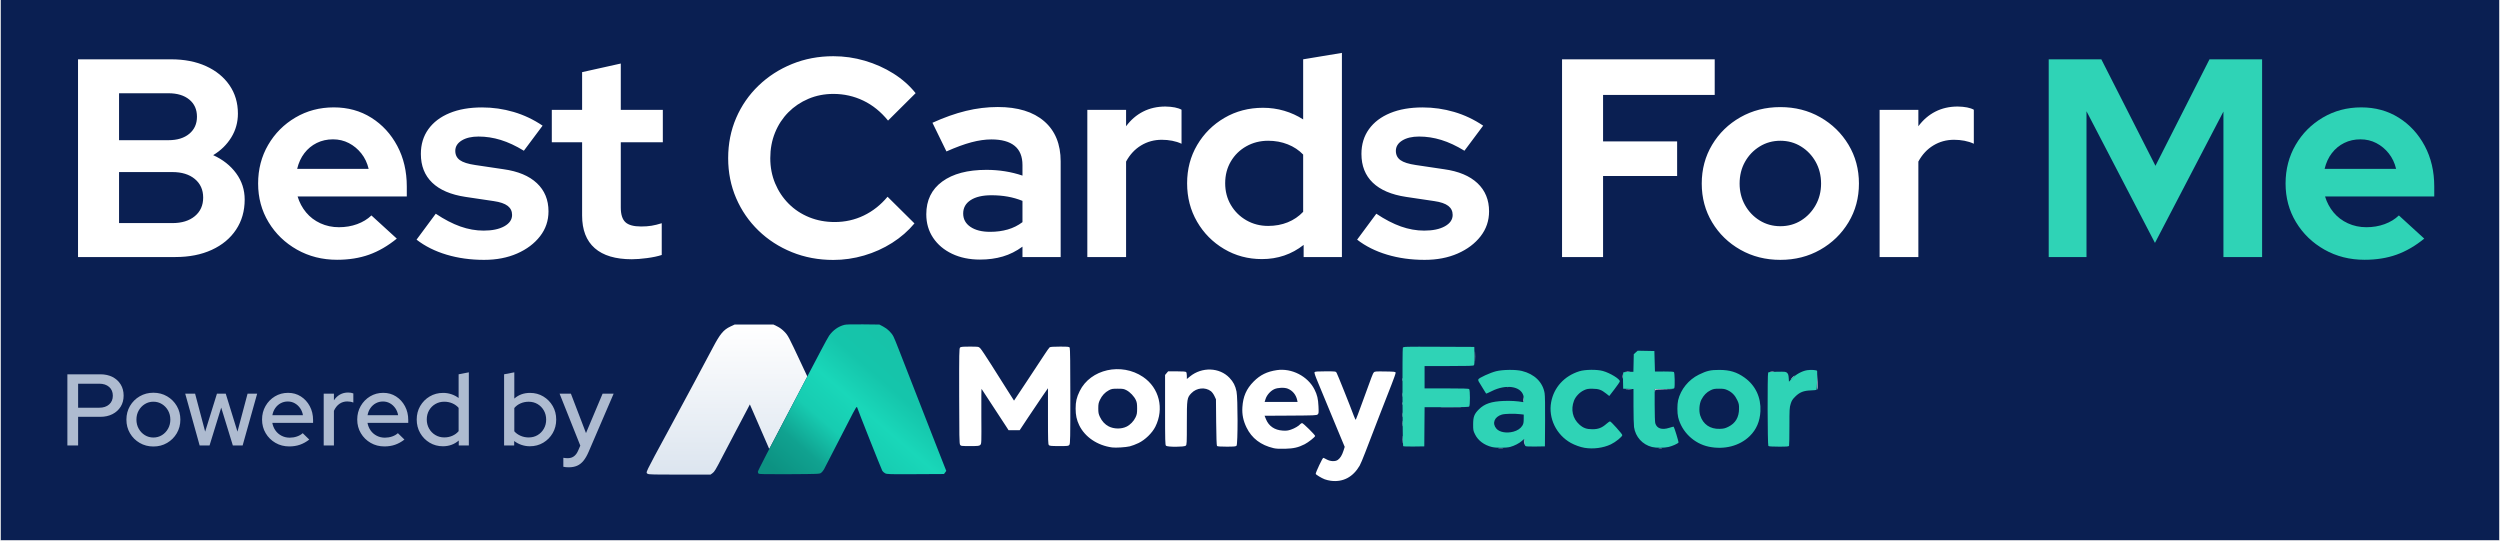
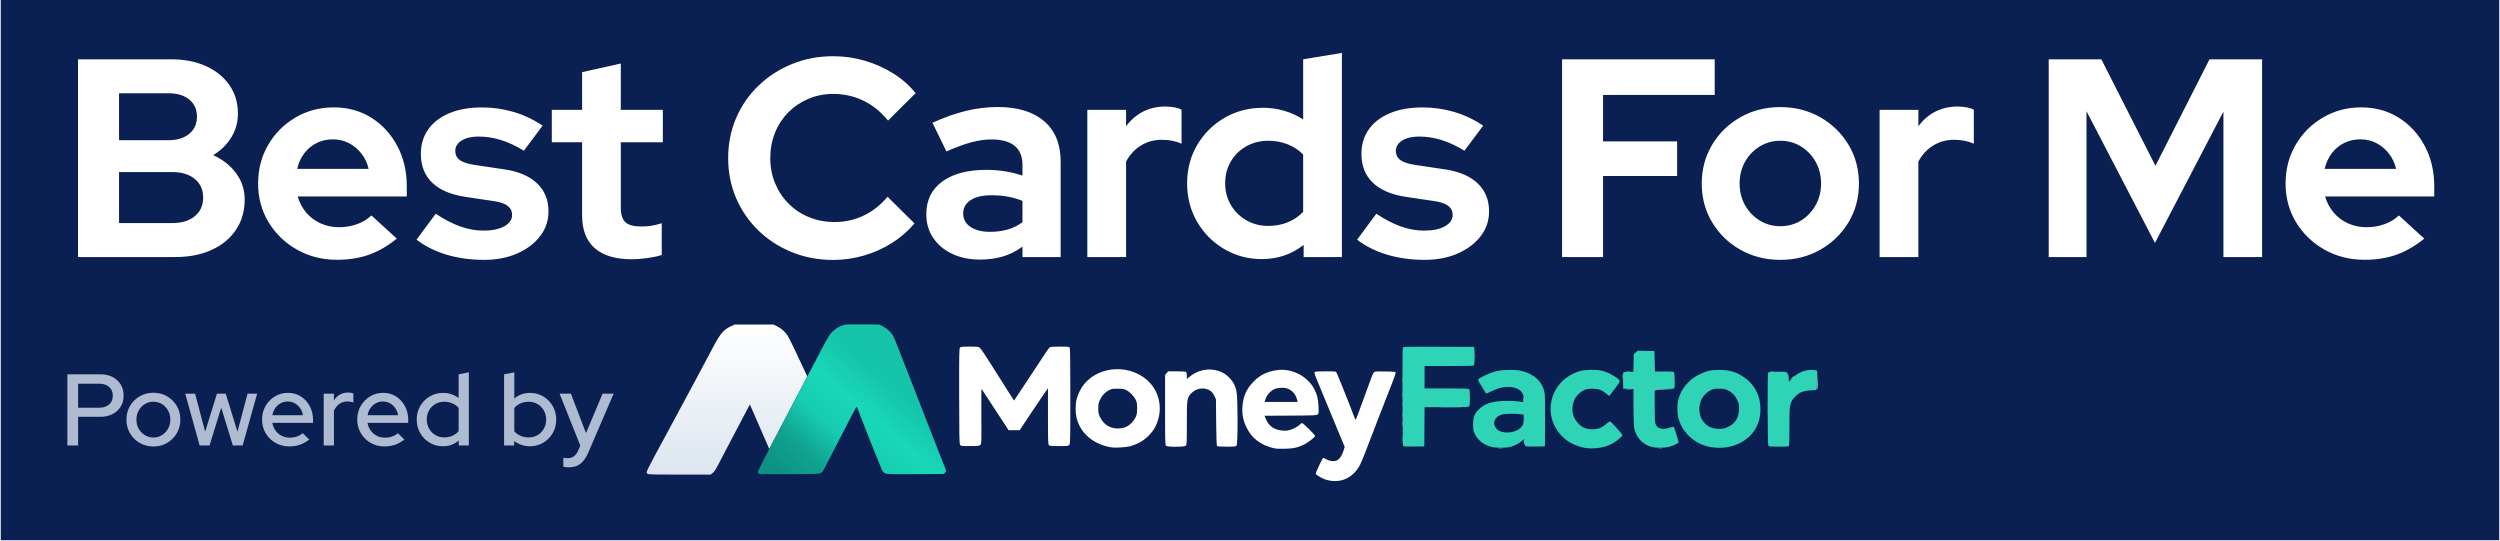
<svg xmlns="http://www.w3.org/2000/svg" viewBox="-30.0 -30.0 1263.6 273.2" width="2527" height="546" role="img" aria-label="Best Cards For Me, Powered by MoneyFactor">
  <defs>
    <linearGradient id="gwsdark" x1="0" y1="0" x2="0" y2="1">
      <stop offset="0" stop-color="#FFFFFF" />
      <stop offset="1" stop-color="#DCE5EF" />
    </linearGradient>
    <linearGradient id="gtsdark" gradientUnits="userSpaceOnUse" x1="339.1" y1="501.7" x2="532.6" y2="279.6">
      <stop offset="0.00" stop-color="#0C9282" />
      <stop offset="0.20" stop-color="#10A290" />
      <stop offset="0.40" stop-color="#17CCB1" />
      <stop offset="0.60" stop-color="#19D7B9" />
      <stop offset="0.80" stop-color="#15C5AB" />
      <stop offset="1.00" stop-color="#17C3A9" />
    </linearGradient>
  </defs>
  <rect x="-30.0" y="-30.0" width="1263.6" height="273.2" fill="#0A1F52" />
  <path fill="#FFFFFF" d="M9.05 100.0V0.0H56.087Q66.211 0.0 73.796 3.451Q81.38 6.901 85.648 13.098Q89.916 19.294 89.916 27.459Q89.916 34.044 86.563 39.502Q83.209 44.96 77.401 48.473Q84.759 51.803 89.049 57.678Q93.34 63.553 93.34 70.934Q93.34 79.608 88.972 86.17Q84.604 92.732 76.704 96.366Q68.805 100.0 58.314 100.0ZM29.799 40.903H54.797Q61.433 40.903 65.32 37.666Q69.207 34.429 69.207 29.034Q69.207 23.537 65.32 20.351Q61.433 17.165 54.797 17.165H29.799ZM29.799 82.835H56.739Q63.901 82.835 68.124 79.334Q72.346 75.833 72.346 69.93Q72.346 64.026 68.124 60.525Q63.901 57.024 56.739 57.024H29.799ZM140.07 101.388Q128.861 101.388 119.786 96.255Q110.71 91.121 105.423 82.384Q100.135 73.648 100.135 62.809Q100.135 52.01 105.208 43.294Q110.282 34.577 119 29.444Q127.718 24.31 138.396 24.31Q149.097 24.31 157.406 29.546Q165.716 34.783 170.524 43.807Q175.332 52.831 175.332 64.348V69.378H120.107Q121.477 73.915 124.402 77.435Q127.326 80.954 131.644 82.937Q135.962 84.919 141.012 84.919Q145.968 84.919 150.227 83.359Q154.487 81.799 157.443 78.964L170.274 90.684Q163.453 96.241 156.234 98.815Q149.016 101.388 140.07 101.388ZM119.879 55.408H156.038Q154.976 50.93 152.337 47.603Q149.698 44.276 146.032 42.373Q142.366 40.471 138.008 40.471Q133.507 40.471 129.801 42.302Q126.095 44.133 123.538 47.46Q120.982 50.787 119.879 55.408ZM214.409 101.429Q204.217 101.429 195.457 98.808Q186.696 96.187 180.264 91.209L189.976 78.092Q196.515 82.459 202.413 84.548Q208.31 86.638 214.185 86.638Q220.704 86.638 224.645 84.452Q228.585 82.266 228.585 78.706Q228.585 75.839 226.346 74.12Q224.107 72.4 219.302 71.708L205.026 69.584Q193.901 67.909 188.174 62.385Q182.447 56.861 182.447 47.857Q182.447 40.626 186.234 35.347Q190.022 30.068 196.966 27.2Q203.909 24.332 213.409 24.332Q221.574 24.332 229.354 26.618Q237.135 28.903 244.014 33.555L234.543 46.239Q228.441 42.507 222.849 40.784Q217.258 39.06 211.606 39.06Q206.332 39.06 203.095 41.063Q199.857 43.066 199.857 46.3Q199.857 49.31 202.179 50.989Q204.501 52.668 209.962 53.463L224.238 55.587Q235.26 57.119 241.13 62.643Q247 68.167 247 76.903Q247 83.97 242.733 89.483Q238.465 94.996 231.144 98.212Q223.823 101.429 214.409 101.429ZM289.135 101.121Q276.771 101.121 270.385 95.512Q264.0 89.903 264.0 79.012V41.944H248.674V25.555H264.0V6.489L283.562 2.133V25.555H304.825V41.944H283.562V74.964Q283.562 80.165 285.876 82.357Q288.191 84.549 293.843 84.549Q296.741 84.549 299.098 84.172Q301.455 83.795 304.272 82.897V98.956Q301.25 99.956 296.815 100.538Q292.38 101.121 289.135 101.121ZM391.062 101.469Q379.795 101.469 370.11 97.54Q360.425 93.612 353.179 86.592Q345.934 79.571 341.902 70.214Q337.871 60.857 337.871 50.0Q337.871 39.04 341.902 29.683Q345.934 20.326 353.23 13.306Q360.527 6.286 370.212 2.357Q379.897 -1.571 391.062 -1.571Q399.227 -1.571 407.006 0.716Q414.785 3.004 421.409 7.16Q428.034 11.316 432.686 17.115L418.73 30.986Q413.284 24.272 406.2 20.885Q399.117 17.499 391.062 17.499Q384.298 17.499 378.46 19.975Q372.622 22.451 368.302 26.811Q363.982 31.171 361.578 37.081Q359.173 42.99 359.173 50.0Q359.173 56.867 361.629 62.745Q364.085 68.624 368.476 73.035Q372.867 77.447 378.828 79.871Q384.789 82.296 391.759 82.296Q399.608 82.296 406.446 79.012Q413.284 75.728 418.485 69.505L432.093 82.988Q427.4 88.644 420.827 92.82Q414.254 96.996 406.598 99.232Q398.942 101.469 391.062 101.469ZM465.223 101.286Q457.264 101.286 451.13 98.366Q444.996 95.447 441.536 90.282Q438.076 85.117 438.076 78.38Q438.076 67.724 446.15 61.816Q454.223 55.907 468.495 55.907Q478.117 55.907 486.724 58.815V53.491Q486.724 46.972 482.739 43.744Q478.755 40.515 471.008 40.515Q466.338 40.515 460.878 41.964Q455.419 43.413 448.272 46.596L441.193 32.091Q450.036 28.068 458.096 26.098Q466.155 24.127 474.266 24.127Q489.376 24.127 497.708 31.325Q506.04 38.523 506.04 51.652V100.0H486.724V94.744Q482.072 98.169 476.8 99.727Q471.527 101.286 465.223 101.286ZM456.737 77.992Q456.737 82.247 460.423 84.75Q464.109 87.253 470.364 87.253Q475.151 87.253 479.257 86.074Q483.362 84.895 486.724 82.354V71.594Q483.117 70.133 479.245 69.443Q475.374 68.753 471.038 68.753Q464.314 68.753 460.525 71.204Q456.737 73.656 456.737 77.992ZM519.523 100.0V25.555H539.125V33.851Q542.718 28.998 547.739 26.44Q552.759 23.881 559.022 23.881Q564.481 23.984 567.173 25.497V42.702Q565.008 41.68 562.433 41.189Q559.857 40.698 557.179 40.698Q551.429 40.698 546.705 43.56Q541.982 46.423 539.125 51.718V100.0ZM607.839 101.04Q597.326 101.04 588.69 95.921Q580.054 90.802 575.023 82.123Q569.992 73.443 569.992 62.706Q569.992 51.97 575.085 43.325Q580.179 34.68 588.901 29.598Q597.623 24.515 608.392 24.515Q613.926 24.515 619.081 26.022Q624.237 27.529 628.684 30.4V0.0L648.286 -3.25V100.0H628.93V93.865Q619.809 101.04 607.839 101.04ZM610.994 84.263Q616.374 84.263 620.877 82.442Q625.38 80.62 628.684 77.137V48.173Q625.483 44.833 620.899 43.011Q616.314 41.189 610.994 41.189Q604.914 41.189 599.944 43.986Q594.975 46.782 592.11 51.648Q589.246 56.514 589.246 62.666Q589.246 68.787 592.13 73.683Q595.014 78.579 599.971 81.421Q604.929 84.263 610.994 84.263ZM690.123 101.429Q679.932 101.429 671.171 98.808Q662.41 96.187 655.978 91.209L665.69 78.092Q672.229 82.459 678.127 84.548Q684.024 86.638 689.899 86.638Q696.419 86.638 700.359 84.452Q704.3 82.266 704.3 78.706Q704.3 75.839 702.06 74.12Q699.821 72.4 695.016 71.708L680.74 69.584Q669.616 67.909 663.888 62.385Q658.161 56.861 658.161 47.857Q658.161 40.626 661.949 35.347Q665.736 30.068 672.68 27.2Q679.624 24.332 689.123 24.332Q697.288 24.332 705.068 26.618Q712.849 28.903 719.728 33.555L710.258 46.239Q704.155 42.507 698.563 40.784Q692.972 39.06 687.32 39.06Q682.046 39.06 678.809 41.063Q675.572 43.066 675.572 46.3Q675.572 49.31 677.893 50.989Q680.215 52.668 685.676 53.463L699.952 55.587Q710.974 57.119 716.844 62.643Q722.714 68.167 722.714 76.903Q722.714 83.97 718.447 89.483Q714.179 94.996 706.858 98.212Q699.537 101.429 690.123 101.429ZM759.622 100.0V0.0H836.837V18.026H780.37V41.529H817.827V59.002H780.37V100.0ZM870.03 101.429Q858.861 101.429 849.823 96.309Q840.784 91.189 835.531 82.433Q830.278 73.677 830.278 62.844Q830.278 52.01 835.531 43.225Q840.784 34.441 849.823 29.304Q858.861 24.167 870.03 24.167Q881.211 24.167 890.217 29.298Q899.224 34.428 904.503 43.202Q909.783 51.976 909.783 62.832Q909.783 73.688 904.503 82.44Q899.224 91.193 890.217 96.311Q881.211 101.429 870.03 101.429ZM870.03 84.406Q875.879 84.406 880.517 81.517Q885.155 78.628 887.894 73.738Q890.632 68.849 890.632 62.848Q890.632 56.736 887.901 51.856Q885.171 46.976 880.485 44.083Q875.8 41.189 870.042 41.189Q864.284 41.189 859.587 44.083Q854.889 46.976 852.159 51.838Q849.429 56.701 849.429 62.849Q849.429 68.846 852.159 73.733Q854.889 78.62 859.579 81.513Q864.268 84.406 870.03 84.406ZM920.237 100.0V25.555H939.839V33.851Q943.433 28.998 948.453 26.44Q953.473 23.881 959.737 23.881Q965.195 23.984 967.887 25.497V42.702Q965.722 41.68 963.147 41.189Q960.572 40.698 957.893 40.698Q952.143 40.698 947.42 43.56Q942.696 46.423 939.839 51.718V100.0Z" />
-   <path fill="#2FD3B6" d="M1005.765 100.0V0.0H1032.378L1059.749 53.863L1087.078 0.0H1113.692V100.0H1094.131V26.425L1059.503 92.857L1024.875 26.26V100.0ZM1165.499 101.388Q1154.29 101.388 1145.214 96.255Q1136.139 91.121 1130.851 82.384Q1125.563 73.648 1125.563 62.809Q1125.563 52.01 1130.637 43.294Q1135.71 34.577 1144.429 29.444Q1153.147 24.31 1163.825 24.31Q1174.525 24.31 1182.835 29.546Q1191.145 34.783 1195.953 43.807Q1200.761 52.831 1200.761 64.348V69.378H1145.535Q1146.906 73.915 1149.83 77.435Q1152.755 80.954 1157.073 82.937Q1161.39 84.919 1166.441 84.919Q1171.396 84.919 1175.656 83.359Q1179.915 81.799 1182.871 78.964L1195.702 90.684Q1188.881 96.241 1181.663 98.815Q1174.445 101.388 1165.499 101.388ZM1145.308 55.408H1181.467Q1180.404 50.93 1177.766 47.603Q1175.127 44.276 1171.461 42.373Q1167.795 40.471 1163.437 40.471Q1158.936 40.471 1155.229 42.302Q1151.523 44.133 1148.967 47.46Q1146.411 50.787 1145.308 55.408Z" />
+   <path fill="#FFFFFF" d="M1005.765 100.0V0.0H1032.378L1059.749 53.863L1087.078 0.0H1113.692V100.0H1094.131V26.425L1059.503 92.857L1024.875 26.26V100.0ZM1165.499 101.388Q1154.29 101.388 1145.214 96.255Q1136.139 91.121 1130.851 82.384Q1125.563 73.648 1125.563 62.809Q1125.563 52.01 1130.637 43.294Q1135.71 34.577 1144.429 29.444Q1153.147 24.31 1163.825 24.31Q1174.525 24.31 1182.835 29.546Q1191.145 34.783 1195.953 43.807Q1200.761 52.831 1200.761 64.348V69.378H1145.535Q1146.906 73.915 1149.83 77.435Q1152.755 80.954 1157.073 82.937Q1161.39 84.919 1166.441 84.919Q1171.396 84.919 1175.656 83.359Q1179.915 81.799 1182.871 78.964L1195.702 90.684Q1188.881 96.241 1181.663 98.815Q1174.445 101.388 1165.499 101.388ZM1145.308 55.408H1181.467Q1180.404 50.93 1177.766 47.603Q1175.127 44.276 1171.461 42.373Q1167.795 40.471 1163.437 40.471Q1158.936 40.471 1155.229 42.302Q1151.523 44.133 1148.967 47.46Q1146.411 50.787 1145.308 55.408Z" />
  <path fill="#AEBBD0" d="M3.666 195.31V159.31H20.306Q23.855 159.31 26.498 160.665Q29.142 162.02 30.628 164.445Q32.115 166.871 32.115 170.085Q32.115 173.253 30.628 175.671Q29.142 178.088 26.473 179.454Q23.803 180.819 20.306 180.819H9.096V195.31ZM9.096 176.213H19.781Q22.922 176.213 24.788 174.56Q26.653 172.907 26.653 170.136Q26.653 167.35 24.788 165.708Q22.922 164.065 19.781 164.065H9.096ZM47.166 195.824Q43.36 195.824 40.248 194.021Q37.137 192.218 35.329 189.134Q33.52 186.05 33.52 182.235Q33.52 178.419 35.329 175.331Q37.137 172.243 40.248 170.438Q43.36 168.632 47.166 168.632Q51.004 168.632 54.095 170.437Q57.187 172.242 58.999 175.328Q60.812 178.414 60.812 182.233Q60.812 186.052 58.999 189.135Q57.187 192.218 54.095 194.021Q51.004 195.824 47.166 195.824ZM47.166 191.284Q49.572 191.284 51.512 190.071Q53.451 188.859 54.597 186.806Q55.742 184.754 55.742 182.236Q55.742 179.67 54.598 177.634Q53.454 175.598 51.507 174.385Q49.56 173.172 47.168 173.172Q44.775 173.172 42.827 174.385Q40.878 175.598 39.734 177.632Q38.59 179.665 38.59 182.236Q38.59 184.754 39.734 186.806Q40.878 188.858 42.826 190.071Q44.773 191.284 47.166 191.284ZM70.565 195.31 63.267 169.11H68.26L73.35 188.304L79.314 169.11H83.761L89.689 188.32L94.799 169.11H99.653L92.304 195.31H87.352L81.47 176.157L75.568 195.31ZM115.859 195.788Q112.017 195.788 108.9 193.983Q105.783 192.177 103.955 189.097Q102.126 186.016 102.126 182.2Q102.126 178.419 103.877 175.357Q105.629 172.294 108.617 170.489Q111.605 168.684 115.278 168.684Q118.894 168.684 121.746 170.504Q124.598 172.325 126.264 175.434Q127.931 178.543 127.931 182.432V183.878H107.32Q107.706 186.026 108.909 187.723Q110.112 189.419 111.988 190.39Q113.865 191.362 116.091 191.362Q118.004 191.362 119.752 190.768Q121.5 190.174 122.693 189.089L126.002 192.321Q123.719 194.085 121.27 194.937Q118.822 195.788 115.859 195.788ZM107.345 180.008H122.809Q122.47 177.988 121.37 176.425Q120.269 174.862 118.671 173.963Q117.072 173.063 115.16 173.063Q113.196 173.063 111.561 173.937Q109.926 174.811 108.824 176.374Q107.721 177.936 107.345 180.008ZM133.307 195.31V169.11H138.475V172.483Q139.704 170.586 141.522 169.558Q143.34 168.529 145.66 168.529Q147.26 168.545 148.294 168.982V173.609Q147.579 173.306 146.802 173.172Q146.025 173.038 145.232 173.038Q142.99 173.038 141.247 174.261Q139.504 175.485 138.475 177.778V195.31ZM163.996 195.788Q160.154 195.788 157.037 193.983Q153.92 192.177 152.092 189.097Q150.263 186.016 150.263 182.2Q150.263 178.419 152.015 175.357Q153.766 172.294 156.754 170.489Q159.743 168.684 163.415 168.684Q167.031 168.684 169.883 170.504Q172.735 172.325 174.402 175.434Q176.068 178.543 176.068 182.432V183.878H155.457Q155.843 186.026 157.046 187.723Q158.249 189.419 160.126 190.39Q162.002 191.362 164.228 191.362Q166.141 191.362 167.889 190.768Q169.637 190.174 170.83 189.089L174.14 192.321Q171.856 194.085 169.407 194.937Q166.959 195.788 163.996 195.788ZM155.483 180.008H170.947Q170.607 177.988 169.507 176.425Q168.407 174.862 166.808 173.963Q165.209 173.063 163.297 173.063Q161.333 173.063 159.698 173.937Q158.063 174.811 156.961 176.374Q155.858 177.936 155.483 180.008ZM193.588 195.705Q189.91 195.705 186.89 193.902Q183.869 192.099 182.109 189.042Q180.349 185.985 180.349 182.184Q180.349 178.384 182.118 175.347Q183.888 172.309 186.921 170.512Q189.955 168.714 193.701 168.714Q195.85 168.714 197.853 169.375Q199.856 170.036 201.543 171.305V159.31L206.71 158.311V195.31H201.609V192.801Q198.262 195.705 193.588 195.705ZM194.273 191.233Q196.489 191.233 198.378 190.405Q200.267 189.578 201.543 188.066V176.287Q200.283 174.827 198.381 173.999Q196.48 173.172 194.273 173.172Q191.802 173.172 189.782 174.341Q187.763 175.509 186.599 177.543Q185.434 179.577 185.434 182.148Q185.434 184.715 186.602 186.768Q187.769 188.822 189.786 190.027Q191.804 191.233 194.273 191.233ZM224.542 195.31V159.31L229.709 158.311V171.588Q232.97 168.714 237.664 168.714Q241.393 168.714 244.387 170.52Q247.38 172.325 249.141 175.362Q250.903 178.399 250.903 182.2Q250.903 186 249.134 189.055Q247.364 192.11 244.348 193.908Q241.331 195.705 237.551 195.705Q235.397 195.705 233.363 195.019Q231.329 194.333 229.643 193.048V195.31ZM236.979 191.248Q239.504 191.248 241.494 190.061Q243.483 188.873 244.65 186.837Q245.818 184.801 245.818 182.236Q245.818 179.67 244.65 177.616Q243.483 175.562 241.486 174.375Q239.488 173.187 236.979 173.187Q234.763 173.187 232.874 174.015Q230.985 174.842 229.709 176.354V188.133Q230.969 189.578 232.892 190.413Q234.815 191.248 236.979 191.248ZM257.232 206.346Q256.434 206.346 255.706 206.269Q254.978 206.192 254.505 206.074V201.529Q255.426 201.735 256.789 201.735Q260.369 201.735 262.009 197.878L263.088 195.382L252.612 169.11H258.33L265.965 189.04L274.361 169.11H279.946L267.29 198.532Q266.086 201.325 264.682 203.046Q263.277 204.767 261.469 205.557Q259.66 206.346 257.232 206.346Z" />
  <g transform="translate(268.37 65.25) scale(0.29762)">
    <path fill-rule="evenodd" fill="url(#gwsdark)" d="M96.91 485.23C93.16 482.60 90.98 487.18 131.99 411.50C156.54 366.18 196.40 291.88 207.57 270.59C219.68 247.52 225.66 240.33 237.22 234.91L244.50 231.50L277.50 231.50L310.50 231.50L317.06 234.71C321.33 236.80 325.62 240.02 329.34 243.92C335.39 250.26 336.01 251.44 358.61 299.65L368.06 319.80L355.20 344.15C348.12 357.54 336.10 380.43 328.49 395.00C320.87 409.57 312.10 426.33 309.00 432.23L303.35 442.96L295.22 424.23C290.75 413.93 283.33 396.89 278.74 386.36L270.39 367.21L265.36 376.86C262.60 382.16 254.03 398.43 246.32 413.00C238.61 427.57 228.58 446.70 224.03 455.50C211.92 478.89 210.22 481.71 206.69 484.22L203.50 486.50L151.16 486.53C108.98 486.56 98.46 486.31 96.91 485.23Z" />
    <path fill-rule="evenodd" fill="url(#gtsdark)" d="M285.23 484.83C284.55 484.15 284.00 482.78 284.00 481.77C284.00 479.86 298.95 451.00 359.74 335.50C370.74 314.60 384.80 287.82 390.99 276.00C397.18 264.18 403.50 252.70 405.03 250.50C411.52 241.19 420.82 234.58 431.07 232.00C434.13 231.23 444.70 230.96 463.07 231.18L490.50 231.50L496.85 234.82C504.26 238.68 511.15 245.38 514.49 251.98C515.79 254.54 519.78 264.26 523.37 273.57C526.95 282.88 533.79 300.40 538.56 312.50C543.33 324.60 554.31 352.73 562.96 375.00C571.61 397.27 584.42 430.07 591.44 447.88L604.19 480.26L602.24 482.88L600.28 485.50L551.89 485.76C507.05 486.00 503.26 485.89 500.17 484.23C498.34 483.25 496.21 481.33 495.43 479.97C493.73 476.98 453.00 374.33 453.00 373.03C453.00 372.53 452.59 371.86 452.09 371.55C451.59 371.24 448.61 376.06 445.46 382.25C434.80 403.26 398.64 473.48 396.41 477.50C395.20 479.70 393.00 482.40 391.53 483.50C388.95 485.43 387.07 485.51 337.65 485.78C298.26 485.99 286.17 485.77 285.23 484.83Z" />
    <path fill-rule="evenodd" fill="#FFFFFF" d="M1257.74 497.00C1254.57 496.59 1249.84 495.46 1247.24 494.47C1241.93 492.47 1232.00 486.45 1232.00 485.23C1232.00 482.41 1243.56 458.00 1244.89 458.00C1245.36 458.00 1247.94 459.22 1250.61 460.72C1256.93 464.25 1265.42 464.56 1269.67 461.41C1273.77 458.37 1276.67 453.67 1279.12 446.07L1281.27 439.38L1269.00 409.94C1262.25 393.75 1254.72 375.55 1252.25 369.50C1244.77 351.16 1243.52 348.14 1236.14 330.59C1230.72 317.71 1229.29 313.35 1230.14 312.34C1230.98 311.32 1235.34 311.00 1248.60 311.00C1265.50 311.00 1265.99 311.06 1267.40 313.25C1268.78 315.41 1290.69 370.16 1296.60 386.23C1298.16 390.48 1299.75 393.63 1300.12 393.23C1300.50 392.83 1305.61 379.23 1311.49 363.00C1327.92 317.66 1329.08 314.63 1330.77 312.73C1332.19 311.14 1334.16 310.98 1349.91 311.23C1365.82 311.47 1367.51 311.67 1367.82 313.28C1368.00 314.25 1364.98 323.03 1361.11 332.78C1353.91 350.88 1328.16 417.34 1316.01 449.19C1312.30 458.92 1308.09 468.87 1306.67 471.30C1295.25 490.79 1278.39 499.64 1257.74 497.00ZM1160.50 441.57C1138.67 436.45 1123.30 424.75 1114.43 406.51C1108.80 394.93 1106.61 384.24 1107.38 372.00C1108.52 353.74 1114.19 340.77 1126.46 328.38C1137.61 317.12 1149.29 311.38 1166.00 308.94C1191.23 305.25 1218.55 319.31 1229.92 341.84C1234.52 350.96 1236.10 357.65 1236.70 370.50C1237.21 381.52 1237.09 382.64 1235.31 384.24C1233.53 385.83 1229.53 386.00 1189.23 386.24L1145.10 386.50L1147.50 392.41C1152.24 404.06 1162.08 410.79 1175.70 411.70C1182.04 412.12 1184.70 411.81 1189.92 410.04C1196.23 407.90 1203.35 403.70 1205.93 400.58C1206.65 399.71 1208.00 399.00 1208.93 399.00C1210.77 399.00 1231.00 419.01 1231.00 420.82C1231.00 422.59 1219.35 431.79 1213.16 434.92C1202.30 440.40 1194.66 442.16 1180.00 442.58C1170.66 442.85 1164.65 442.54 1160.50 441.57ZM1542.73 441.28C1544.50 441.06 1547.65 441.05 1549.73 441.27C1551.80 441.49 1550.35 441.67 1546.50 441.67C1542.65 441.68 1540.95 441.50 1542.73 441.28ZM1815.26 441.28C1816.78 441.05 1819.03 441.06 1820.26 441.30C1821.49 441.53 1820.25 441.72 1817.50 441.71C1814.75 441.71 1813.74 441.51 1815.26 441.28ZM886.00 440.35C861.02 437.01 839.68 422.58 830.04 402.50C825.72 393.51 824.00 385.46 824.00 374.32C824.00 362.45 825.68 355.22 830.95 344.50C849.23 307.26 901.75 295.55 938.60 320.50C966.13 339.14 974.83 374.46 959.45 405.14C954.08 415.84 942.16 427.42 930.89 432.86C926.28 435.09 919.58 437.62 916.00 438.48C909.27 440.10 892.12 441.17 886.00 440.35ZM977.57 437.43C976.18 436.04 976.00 429.13 976.00 376.51L976.00 317.15L978.59 314.08L981.18 311.00L995.89 311.00C1006.00 311.00 1010.98 311.38 1011.80 312.20C1012.46 312.86 1013.00 315.79 1013.00 318.71L1013.00 324.02L1018.33 319.68C1038.62 303.16 1068.42 304.17 1085.39 321.97C1092.06 328.96 1095.38 335.39 1097.42 345.27C1099.77 356.63 1099.77 435.08 1097.43 437.43C1096.14 438.72 1093.13 439.00 1080.55 439.00C1069.52 439.00 1064.96 438.65 1064.22 437.75C1063.57 436.96 1063.06 422.18 1062.83 397.50L1062.47 358.50L1059.86 352.89C1058.38 349.73 1055.77 346.17 1053.87 344.74C1044.18 337.42 1029.70 338.87 1020.81 348.03C1013.23 355.85 1013.00 357.37 1013.00 399.53C1013.00 433.29 1012.88 435.80 1011.17 437.35C1008.53 439.74 979.95 439.81 977.57 437.43ZM627.62 435.75C626.41 433.85 626.17 420.93 626.08 352.84C625.98 280.39 626.13 272.01 627.55 270.59C628.86 269.28 631.76 269.00 644.06 269.00C658.96 269.00 658.97 269.00 661.86 271.75C663.45 273.26 671.84 285.75 680.49 299.50C689.15 313.25 701.42 332.66 707.77 342.64L719.30 360.77L741.30 327.64C753.40 309.41 766.65 289.32 770.74 283.00C774.82 276.68 778.89 270.94 779.78 270.25C780.91 269.37 786.06 269.00 797.16 269.00C811.73 269.00 813.01 269.15 813.96 270.93C814.65 272.22 815.00 299.74 815.00 353.21C815.00 424.31 814.82 433.81 813.44 435.78C811.95 437.92 811.28 438.00 796.01 438.00C782.92 438.00 779.87 437.73 778.57 436.43C777.19 435.04 777.00 429.20 777.00 387.27L777.00 339.68L767.38 353.59C762.09 361.24 751.28 377.29 743.36 389.25L728.96 411.00L719.47 411.00L709.99 411.00L705.66 404.25C696.98 390.72 664.76 341.48 664.14 340.80C663.79 340.41 663.63 361.21 663.78 387.02C664.05 433.02 664.02 433.98 662.03 435.97C660.17 437.83 658.74 438.00 644.52 438.00C629.56 438.00 629.00 437.92 627.62 435.75ZM1379.37 427.00C1379.37 421.23 1379.54 418.86 1379.74 421.75C1379.94 424.64 1379.94 429.36 1379.74 432.25C1379.54 435.14 1379.37 432.77 1379.37 427.00ZM1585.85 431.00C1585.66 428.25 1585.84 426.00 1586.25 426.00C1586.66 426.00 1587.00 428.25 1587.00 431.00C1587.00 437.45 1586.29 437.45 1585.85 431.00ZM910.45 405.02C916.70 402.00 922.75 395.77 925.85 389.16C928.13 384.28 928.50 382.19 928.50 374.00C928.50 366.38 928.07 363.58 926.34 359.82C923.43 353.52 916.67 346.40 910.54 343.16C906.06 340.79 904.40 340.50 895.50 340.50C886.59 340.50 884.96 340.79 880.50 343.16C873.82 346.72 868.70 352.22 865.30 359.50C862.92 364.59 862.50 366.78 862.50 374.00C862.50 381.22 862.92 383.41 865.30 388.50C868.69 395.75 873.87 401.34 880.23 404.59C889.15 409.16 901.55 409.33 910.45 405.02ZM1379.34 399.50C1379.35 395.10 1379.52 393.42 1379.73 395.78C1379.94 398.13 1379.94 401.73 1379.73 403.78C1379.51 405.82 1379.34 403.90 1379.34 399.50ZM1379.32 385.00C1379.32 381.43 1379.50 379.96 1379.72 381.75C1379.95 383.54 1379.95 386.46 1379.72 388.25C1379.50 390.04 1379.32 388.57 1379.32 385.00ZM1951.29 374.50C1951.29 371.75 1951.49 370.74 1951.72 372.26C1951.95 373.78 1951.94 376.03 1951.70 377.26C1951.47 378.49 1951.28 377.25 1951.29 374.50ZM1447.25 372.25C1455.36 372.08 1468.64 372.08 1476.75 372.25C1484.86 372.42 1478.22 372.56 1462.00 372.56C1445.78 372.56 1439.14 372.42 1447.25 372.25ZM1379.25 365.50C1379.26 363.30 1379.47 362.52 1379.71 363.76C1379.95 365.01 1379.94 366.81 1379.69 367.76C1379.44 368.72 1379.24 367.70 1379.25 365.50ZM1584.98 358.70L1585.46 353.50L1585.80 357.89C1585.98 360.30 1585.76 362.64 1585.31 363.09C1584.87 363.54 1584.72 361.56 1584.98 358.70ZM1200.46 359.75C1198.54 350.87 1192.85 343.93 1184.73 340.53C1178.95 338.12 1167.56 338.53 1161.46 341.37C1155.09 344.33 1148.93 351.28 1146.82 357.88L1145.18 363.00L1173.17 363.00L1201.16 363.00L1200.46 359.75ZM1379.31 350.50C1379.32 347.20 1379.50 345.97 1379.72 347.77C1379.95 349.57 1379.94 352.27 1379.71 353.77C1379.49 355.27 1379.30 353.80 1379.31 350.50ZM1808.15 344.25L1808.00 341.00L1823.75 341.22L1839.50 341.44L1824.31 341.75L1809.13 342.05L1808.71 344.78C1808.33 347.28 1808.29 347.24 1808.15 344.25ZM2084.00 329.70L2084.49 316.50L2084.78 328.92C2084.94 335.75 2084.71 341.69 2084.28 342.12C2083.85 342.55 2083.72 336.97 2084.00 329.70ZM1759.75 341.27C1762.09 341.06 1765.91 341.06 1768.25 341.27C1770.59 341.48 1768.67 341.65 1764.00 341.65C1759.33 341.65 1757.41 341.48 1759.75 341.27ZM1555.75 337.29C1556.99 337.06 1559.01 337.06 1560.25 337.29C1561.49 337.53 1560.47 337.73 1558.00 337.73C1555.53 337.73 1554.51 337.53 1555.75 337.29ZM1379.27 325.00C1379.27 322.52 1379.47 321.51 1379.71 322.75C1379.94 323.99 1379.94 326.01 1379.71 327.25C1379.47 328.49 1379.27 327.48 1379.27 325.00ZM1753.31 319.50C1753.32 316.20 1753.50 314.97 1753.72 316.77C1753.95 318.57 1753.94 321.27 1753.71 322.77C1753.49 324.27 1753.30 322.80 1753.31 319.50ZM2042.00 321.50C2043.87 319.57 2045.62 318.00 2045.89 318.00C2046.17 318.00 2044.87 319.57 2043.00 321.50C2041.13 323.43 2039.38 325.00 2039.11 325.00C2038.83 325.00 2040.13 323.43 2042.00 321.50ZM1758.73 311.28C1760.50 311.06 1763.65 311.05 1765.73 311.27C1767.80 311.49 1766.35 311.67 1762.50 311.67C1758.65 311.68 1756.95 311.50 1758.73 311.28ZM2004.77 311.28C2006.57 311.05 2009.27 311.06 2010.77 311.29C2012.27 311.51 2010.80 311.70 2007.50 311.69C2004.20 311.68 2002.97 311.50 2004.77 311.28ZM1502.39 285.50C1502.40 277.80 1502.55 274.78 1502.74 278.79C1502.93 282.81 1502.93 289.11 1502.74 292.79C1502.55 296.48 1502.39 293.20 1502.39 285.50Z" />
    <path fill-rule="evenodd" fill="#2FD3B6" d="M1688.76 440.97C1681.73 439.78 1672.27 436.40 1665.62 432.70C1640.78 418.89 1627.10 390.61 1632.09 363.43C1636.71 338.29 1654.43 318.86 1680.04 310.85C1689.71 307.83 1709.82 307.59 1719.92 310.37C1732.38 313.81 1749.43 324.30 1748.80 328.14C1748.63 329.14 1744.53 335.12 1739.67 341.44L1730.84 352.92L1725.67 348.83C1717.41 342.28 1712.88 340.67 1702.50 340.58C1694.74 340.51 1692.71 340.87 1687.81 343.17C1680.42 346.63 1673.61 353.79 1670.90 360.92C1665.20 375.95 1668.58 391.06 1679.94 401.33C1686.59 407.33 1692.07 409.34 1702.00 409.40C1712.00 409.47 1718.45 406.99 1726.15 400.14C1728.71 397.86 1731.41 396.04 1732.15 396.10C1733.96 396.22 1753.00 417.44 1753.00 419.32C1753.00 422.07 1741.69 431.23 1733.50 435.11C1720.58 441.24 1703.57 443.46 1688.76 440.97ZM1531.35 439.58C1518.29 436.41 1507.93 428.66 1502.79 418.22C1499.69 411.93 1499.50 410.93 1499.53 401.02C1499.57 388.22 1501.38 383.49 1509.24 375.64C1518.78 366.10 1530.43 362.15 1551.50 361.31C1563.22 360.84 1574.21 361.50 1584.44 363.31C1586.02 363.59 1586.32 357.22 1584.96 352.34C1580.41 336.12 1555.30 332.50 1531.22 344.60C1526.11 347.17 1521.78 349.09 1521.60 348.88C1521.42 348.67 1518.81 344.45 1515.81 339.50C1512.81 334.55 1509.75 329.55 1509.02 328.38C1508.28 327.22 1507.96 325.55 1508.30 324.67C1509.27 322.14 1528.63 313.27 1538.50 310.83C1550.03 307.98 1571.71 307.75 1582.40 310.36C1603.64 315.54 1617.81 329.37 1620.97 348.00C1621.68 352.23 1621.97 369.19 1621.78 396.50L1621.50 438.50L1605.63 438.78C1594.78 438.96 1589.33 438.69 1588.38 437.90C1587.52 437.19 1587.00 434.74 1587.00 431.38C1587.00 428.42 1586.75 426.00 1586.45 426.00C1586.14 426.00 1584.45 427.35 1582.70 428.99C1578.34 433.07 1569.54 437.62 1562.46 439.47C1555.40 441.31 1538.72 441.37 1531.35 439.58ZM1803.50 439.59C1787.26 435.56 1775.35 422.37 1772.94 405.74C1772.45 402.31 1772.03 386.36 1772.02 370.29L1772.00 341.08L1763.25 340.79L1754.50 340.50L1754.22 327.08C1754.07 319.70 1754.29 313.31 1754.73 312.87C1755.16 312.44 1759.19 312.01 1763.69 311.91L1771.86 311.74L1772.18 296.79L1772.50 281.83L1775.80 278.89L1779.09 275.95L1793.30 276.22L1807.50 276.50L1808.00 293.94L1808.50 311.39L1823.99 311.27C1833.49 311.20 1839.96 311.55 1840.74 312.20C1842.06 313.30 1842.61 336.24 1841.39 339.42C1840.87 340.77 1838.42 341.00 1824.39 341.00L1808.00 341.00L1808.01 368.25C1808.01 383.24 1808.46 397.10 1809.00 399.06C1811.53 408.18 1820.34 411.08 1832.95 406.95C1836.82 405.68 1840.13 404.84 1840.32 405.07C1841.58 406.66 1849.04 431.13 1848.51 431.98C1847.34 433.87 1838.19 437.98 1831.77 439.49C1824.27 441.26 1810.43 441.31 1803.50 439.59ZM1899.86 439.04C1874.66 433.72 1853.96 413.78 1847.91 389.00C1846.19 381.97 1846.18 367.10 1847.88 360.00C1852.28 341.67 1865.64 325.20 1883.02 316.66C1896.55 310.01 1903.00 308.52 1918.00 308.58C1935.69 308.64 1947.60 312.27 1960.65 321.58C1979.28 334.86 1988.94 355.32 1987.72 378.90C1986.82 396.14 1980.89 409.91 1969.60 421.00C1952.49 437.81 1926.23 444.60 1899.86 439.04ZM1380.56 438.09C1379.46 436.31 1378.97 272.93 1380.06 270.89C1381.05 269.04 1382.92 268.99 1441.29 269.24L1501.50 269.50L1501.78 284.36C1501.97 294.47 1501.69 299.67 1500.90 300.61C1499.96 301.75 1492.42 302.00 1458.38 302.00L1417.00 302.00L1417.00 321.00L1417.00 340.00L1454.30 340.00C1481.98 340.00 1491.91 340.31 1492.80 341.20C1494.47 342.87 1494.47 369.13 1492.80 370.80C1491.91 371.69 1481.98 372.00 1454.31 372.00L1417.03 372.00L1416.76 405.25L1416.50 438.50L1398.82 438.77C1388.41 438.93 1380.90 438.65 1380.56 438.09ZM2001.20 437.80C1999.78 436.38 1999.46 315.40 2000.87 313.17C2001.50 312.18 2005.42 311.80 2016.32 311.67C2030.22 311.51 2031.04 311.61 2033.17 313.73C2034.89 315.45 2035.50 317.42 2035.81 322.29L2036.21 328.63L2041.79 322.78C2048.29 315.96 2058.49 310.45 2067.18 309.05C2073.79 307.98 2083.95 308.78 2084.11 310.39C2084.57 315.01 2083.68 341.67 2083.05 342.32C2082.62 342.77 2078.26 343.27 2073.38 343.42C2061.16 343.81 2054.30 346.54 2046.85 353.99C2042.17 358.67 2040.82 360.83 2039.09 366.43C2037.16 372.70 2037.00 375.57 2037.00 404.52C2037.00 421.75 2036.73 436.55 2036.39 437.42C2035.87 438.77 2033.39 439.00 2019.09 439.00C2007.44 439.00 2002.04 438.64 2001.20 437.80ZM1567.86 413.55C1574.76 411.71 1580.16 408.10 1583.09 403.36C1584.97 400.31 1585.43 398.15 1585.46 392.04L1585.50 384.50L1580.00 383.85C1569.46 382.60 1553.57 382.94 1548.23 384.52C1535.51 388.30 1531.26 399.53 1539.15 408.52C1544.39 414.49 1556.42 416.59 1567.86 413.55ZM1933.23 405.21C1945.32 399.25 1951.29 389.17 1951.40 374.50C1951.46 367.56 1951.05 365.63 1948.36 359.91C1944.56 351.85 1939.45 346.57 1932.09 343.12C1927.36 340.90 1925.12 340.50 1917.50 340.50C1909.68 340.50 1907.76 340.87 1902.84 343.28C1896.28 346.50 1891.19 351.74 1887.36 359.21C1883.79 366.20 1882.92 378.41 1885.46 386.16C1890.35 401.12 1902.26 409.26 1918.52 408.75C1925.28 408.54 1927.61 407.98 1933.23 405.21Z" />
  </g>
</svg>
